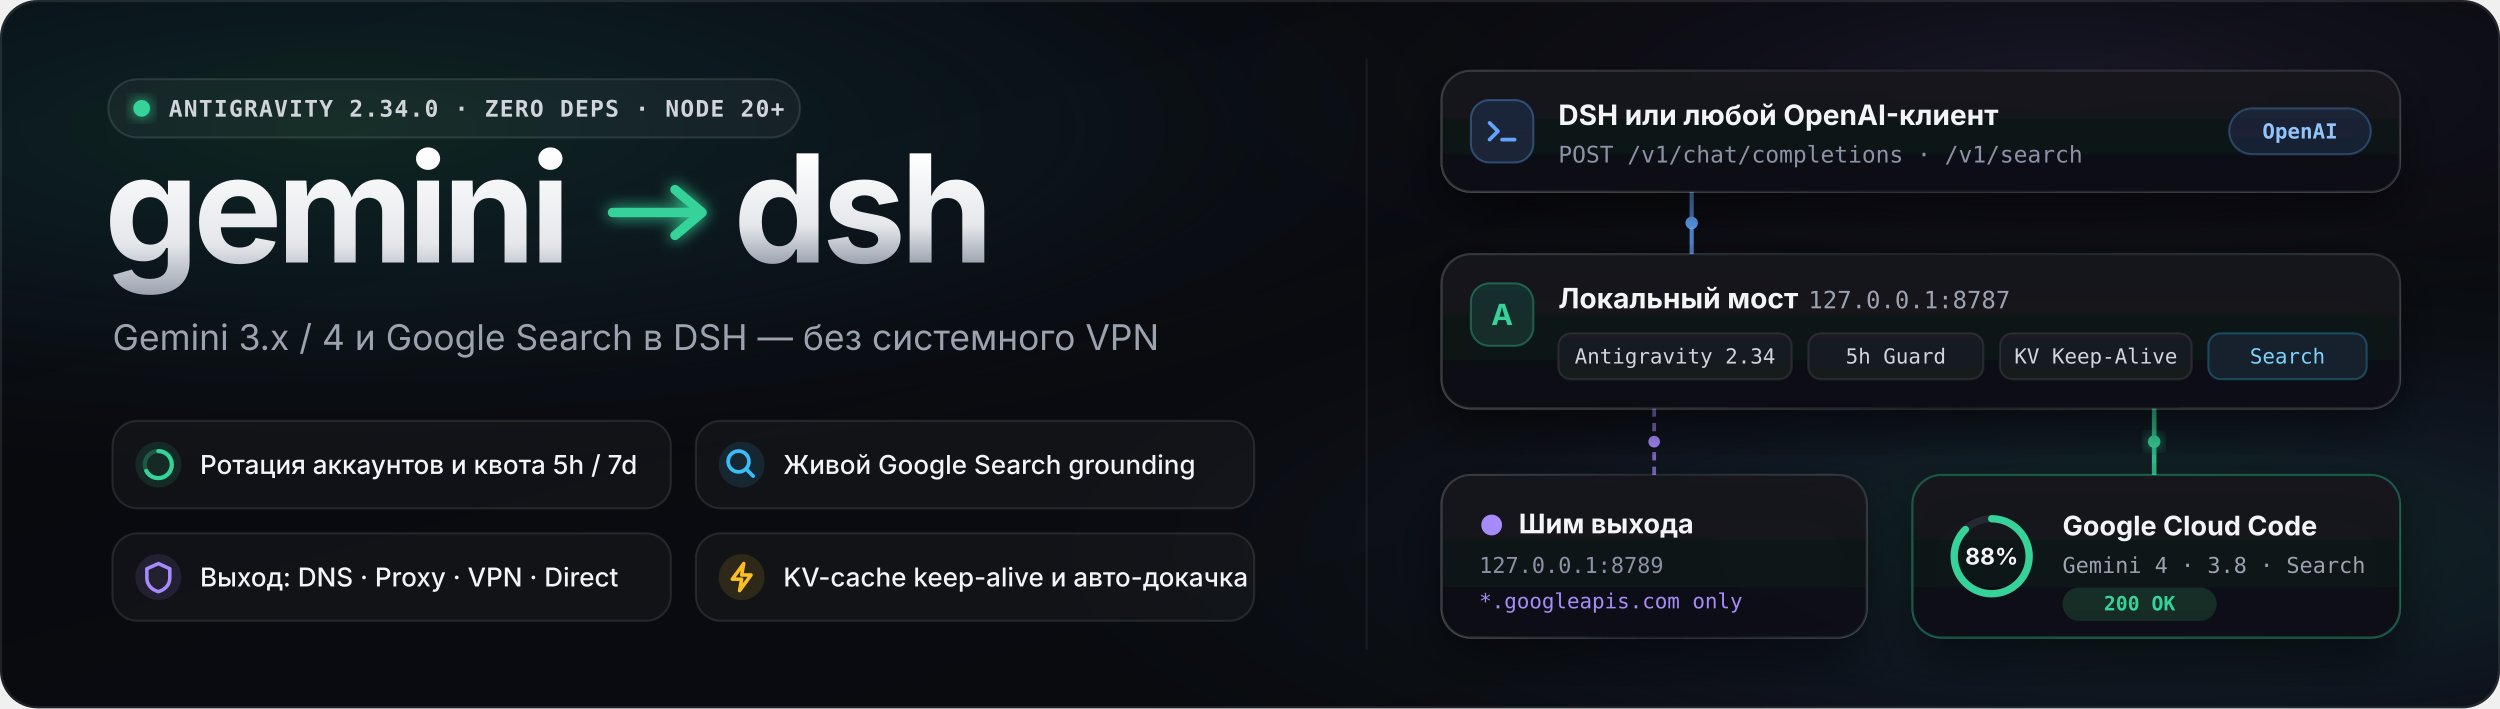
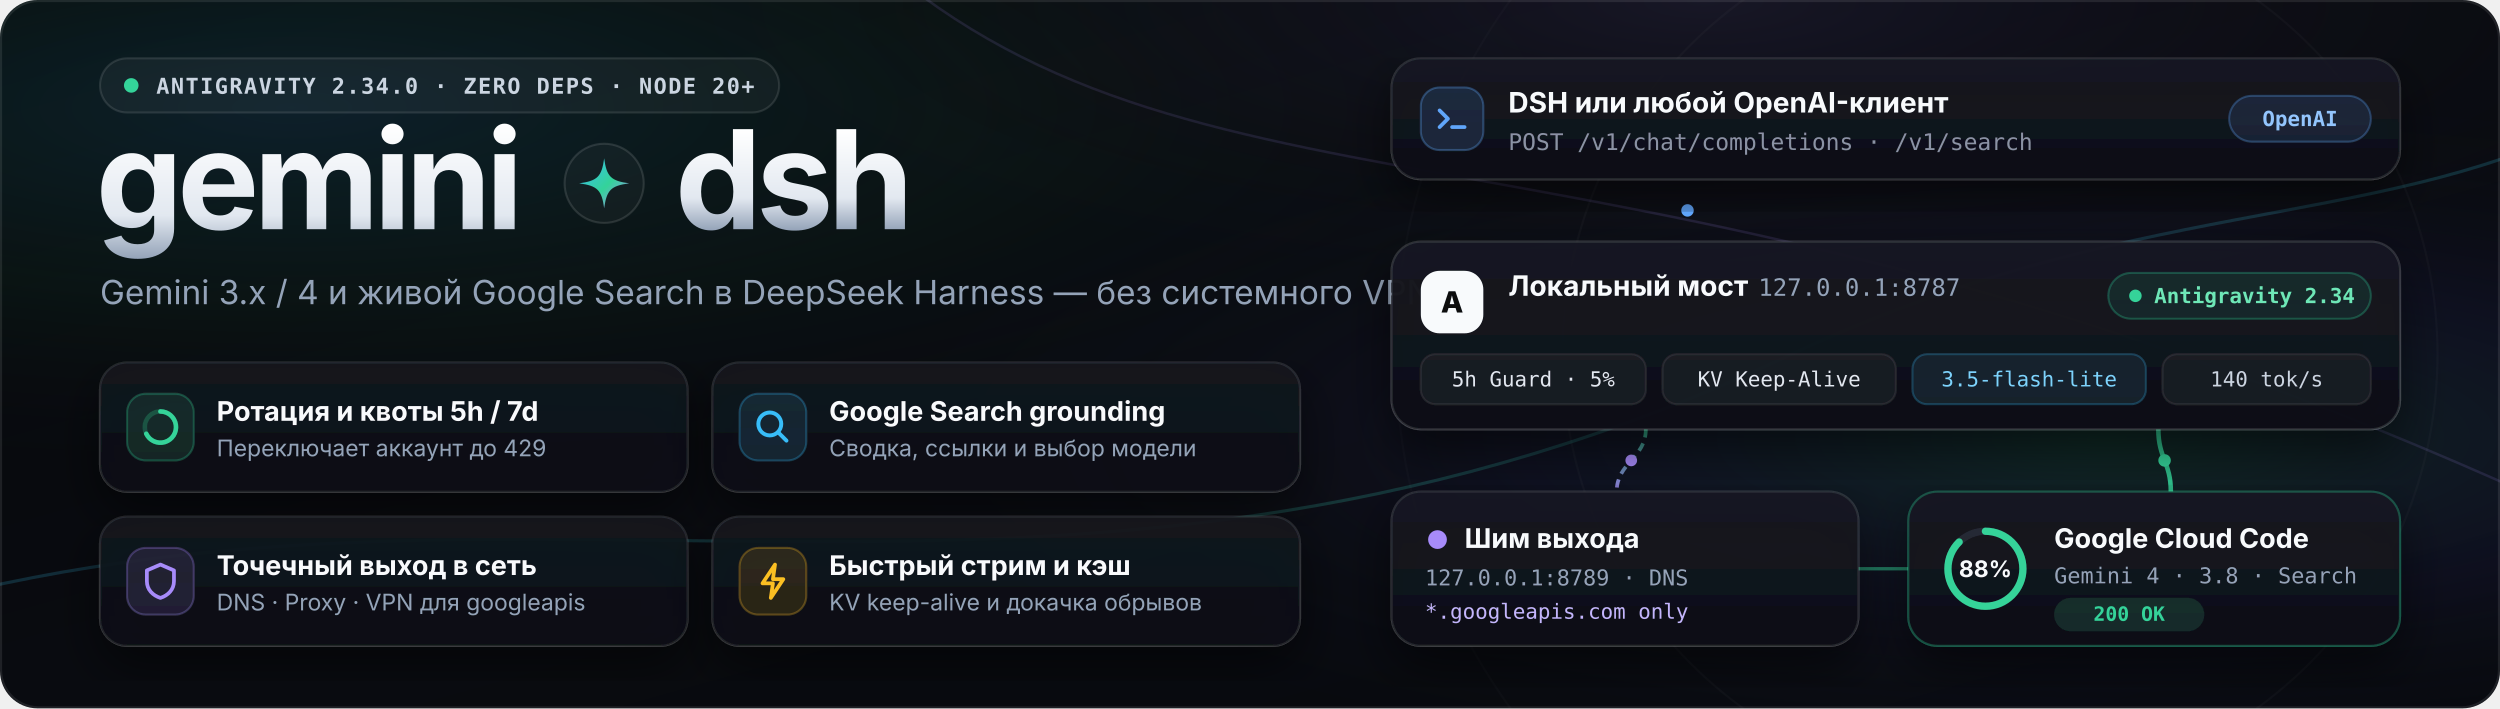
<svg xmlns="http://www.w3.org/2000/svg" width="1200" height="340" viewBox="0 0 1200 340" role="img" aria-label="gemini-to-dsh — Gemini и Google Search в DeepSeek Harness">
  <defs>
    <linearGradient id="bg" x1="0" y1="0" x2="1" y2="1">
-       <stop offset="0" stop-color="#07080b" />
-       <stop offset="0.55" stop-color="#0a0b10" />
-       <stop offset="1" stop-color="#080a0e" />
+       <stop offset="0" stop-color="#06070a" />
+       <stop offset="0.5" stop-color="#090b10" />
+       <stop offset="1" stop-color="#07090d" />
    </linearGradient>
-     <radialGradient id="glowLeft" cx="0.14" cy="0.18" r="0.52">
-       <stop offset="0" stop-color="#34d399" stop-opacity="0.14" />
-       <stop offset="0.55" stop-color="#38bdf8" stop-opacity="0.05" />
-       <stop offset="1" stop-color="#07080b" stop-opacity="0" />
+     <radialGradient id="ambLeft" cx="0.12" cy="0.15" r="0.55">
+       <stop offset="0" stop-color="#38bdf8" stop-opacity="0.13" />
+       <stop offset="0.5" stop-color="#34d399" stop-opacity="0.05" />
+       <stop offset="1" stop-color="#06070a" stop-opacity="0" />
    </radialGradient>
-     <radialGradient id="glowRight" cx="0.86" cy="0.78" r="0.48">
-       <stop offset="0" stop-color="#34d399" stop-opacity="0.16" />
-       <stop offset="0.5" stop-color="#60a5fa" stop-opacity="0.06" />
-       <stop offset="1" stop-color="#07080b" stop-opacity="0" />
+     <radialGradient id="ambRight" cx="0.84" cy="0.62" r="0.52">
+       <stop offset="0" stop-color="#34d399" stop-opacity="0.15" />
+       <stop offset="0.45" stop-color="#6366f1" stop-opacity="0.07" />
+       <stop offset="1" stop-color="#06070a" stop-opacity="0" />
    </radialGradient>
-     <radialGradient id="glowTopRight" cx="0.82" cy="0.12" r="0.38">
+     <radialGradient id="ambTop" cx="0.68" cy="0.0" r="0.45">
      <stop offset="0" stop-color="#a78bfa" stop-opacity="0.10" />
-       <stop offset="1" stop-color="#07080b" stop-opacity="0" />
+       <stop offset="1" stop-color="#06070a" stop-opacity="0" />
    </radialGradient>
+     <linearGradient id="arcGrad1" x1="0" y1="0" x2="1" y2="1">
+       <stop offset="0" stop-color="#38bdf8" stop-opacity="0" />
+       <stop offset="0.45" stop-color="#38bdf8" stop-opacity="0.18" />
+       <stop offset="0.75" stop-color="#34d399" stop-opacity="0.22" />
+       <stop offset="1" stop-color="#34d399" stop-opacity="0" />
+     </linearGradient>
+     <linearGradient id="arcGrad2" x1="0" y1="1" x2="1" y2="0">
+       <stop offset="0" stop-color="#a78bfa" stop-opacity="0" />
+       <stop offset="0.5" stop-color="#a78bfa" stop-opacity="0.14" />
+       <stop offset="1" stop-color="#38bdf8" stop-opacity="0" />
+     </linearGradient>
    <linearGradient id="wordmark" x1="0" y1="0" x2="0" y2="1">
      <stop offset="0" stop-color="#ffffff" />
-       <stop offset="0.65" stop-color="#e5e7eb" />
-       <stop offset="1" stop-color="#9ca3af" />
+       <stop offset="0.68" stop-color="#e2e8f0" />
+       <stop offset="1" stop-color="#94a3b8" />
    </linearGradient>
-     <linearGradient id="cardFill" x1="0" y1="0" x2="0" y2="1">
-       <stop offset="0" stop-color="#14161d" stop-opacity="0.96" />
-       <stop offset="1" stop-color="#0d0f14" stop-opacity="0.96" />
+     <linearGradient id="starGrad" x1="0" y1="0" x2="1" y2="1">
+       <stop offset="0" stop-color="#38bdf8" />
+       <stop offset="0.55" stop-color="#34d399" />
+       <stop offset="1" stop-color="#a78bfa" />
    </linearGradient>
-     <linearGradient id="cardHighlight" x1="0" y1="0" x2="1" y2="0">
-       <stop offset="0" stop-color="#ffffff" stop-opacity="0.16" />
-       <stop offset="0.5" stop-color="#ffffff" stop-opacity="0.06" />
-       <stop offset="1" stop-color="#ffffff" stop-opacity="0.12" />
+     <linearGradient id="bentoFill" x1="0" y1="0" x2="0" y2="1">
+       <stop offset="0" stop-color="#13161f" stop-opacity="0.92" />
+       <stop offset="1" stop-color="#0c0e14" stop-opacity="0.95" />
    </linearGradient>
-     <linearGradient id="wireSub" x1="0" y1="0" x2="1" y2="0">
-       <stop offset="0" stop-color="#a78bfa" />
-       <stop offset="1" stop-color="#34d399" />
+     <linearGradient id="panelFill" x1="0" y1="0" x2="0" y2="1">
+       <stop offset="0" stop-color="#151822" stop-opacity="0.96" />
+       <stop offset="1" stop-color="#0d0f16" stop-opacity="0.98" />
    </linearGradient>
-     <filter id="cardShadow" x="-15%" y="-20%" width="130%" height="150%">
+     <linearGradient id="topRim" x1="0" y1="0" x2="1" y2="0">
+       <stop offset="0" stop-color="#ffffff" stop-opacity="0.04" />
+       <stop offset="0.5" stop-color="#ffffff" stop-opacity="0.20" />
+       <stop offset="1" stop-color="#ffffff" stop-opacity="0.04" />
+     </linearGradient>
+     <linearGradient id="traceBlue" x1="0" y1="0" x2="0" y2="1">
+       <stop offset="0" stop-color="#60a5fa" stop-opacity="0.85" />
+       <stop offset="1" stop-color="#34d399" stop-opacity="0.85" />
+     </linearGradient>
+     <linearGradient id="traceViolet" x1="0" y1="0" x2="0" y2="1">
+       <stop offset="0" stop-color="#34d399" stop-opacity="0.7" />
+       <stop offset="1" stop-color="#a78bfa" stop-opacity="0.85" />
+     </linearGradient>
+     <filter id="shadow" x="-12%" y="-18%" width="124%" height="145%">
      <feDropShadow dx="0" dy="10" stdDeviation="12" flood-color="#000000" flood-opacity="0.55" />
-     </filter>
-     <filter id="emeraldGlow" x="-40%" y="-40%" width="180%" height="180%">
-       <feGaussianBlur stdDeviation="3.5" result="blur" />
-       <feMerge>
-         <feMergeNode in="blur" />
-         <feMergeNode in="SourceGraphic" />
-       </feMerge>
    </filter>
    <clipPath id="frameClip">
      <rect x="0" y="0" width="1200" height="340" rx="18" />
    </clipPath>
  </defs>
  <g clip-path="url(#frameClip)">
    <rect width="1200" height="340" fill="url(#bg)" />
-     <rect width="1200" height="340" fill="url(#glowLeft)" />
-     <rect width="1200" height="340" fill="url(#glowRight)" />
-     <rect width="1200" height="340" fill="url(#glowTopRight)" />
-     <line x1="656" y1="28" x2="656" y2="312" stroke="#ffffff" stroke-opacity="0.06" stroke-width="1" />
-     <g transform="translate(52 38)">
-       <rect width="332" height="28" rx="14" fill="#ffffff" fill-opacity="0.04" stroke="#ffffff" stroke-opacity="0.11" />
-       <circle cx="16" cy="14" r="4" fill="#34d399" filter="url(#emeraldGlow)" />
-       <text x="29" y="18" font-family="Consolas,'Cascadia Mono',SFMono-Regular,Menlo,monospace" font-size="11" font-weight="600" letter-spacing="0.6" fill="#d1d5db">ANTIGRAVITY 2.34.0 · ZERO DEPS · NODE 20+</text>
+     <rect width="1200" height="340" fill="url(#ambLeft)" />
+     <rect width="1200" height="340" fill="url(#ambRight)" />
+     <rect width="1200" height="340" fill="url(#ambTop)" />
+     <path d="M -40 290 C 260 210, 520 330, 860 170 C 1020 95, 1140 110, 1240 60" fill="none" stroke="url(#arcGrad1)" stroke-width="1.5" />
+     <path d="M 420 -20 C 580 120, 780 40, 1220 240" fill="none" stroke="url(#arcGrad2)" stroke-width="1.2" />
+     <circle cx="960" cy="170" r="210" fill="none" stroke="#ffffff" stroke-opacity="0.025" stroke-width="1" />
+     <circle cx="960" cy="170" r="290" fill="none" stroke="#ffffff" stroke-opacity="0.018" stroke-width="1" />
+     <g transform="translate(48 28)">
+       <rect width="326" height="26" rx="13" fill="#ffffff" fill-opacity="0.04" stroke="#ffffff" stroke-opacity="0.11" />
+       <circle cx="15" cy="13" r="3.5" fill="#34d399" />
+       <text x="27" y="17" font-family="Consolas,'Cascadia Mono',SFMono-Regular,Menlo,monospace" font-size="10.5" font-weight="600" letter-spacing="0.7" fill="#cbd5e1">ANTIGRAVITY 2.34.0 · ZERO DEPS · NODE 20+</text>
    </g>
-     <g transform="translate(50 126)">
-       <text x="0" y="0" font-family="'Segoe UI Variable Display','Segoe UI',Inter,system-ui,sans-serif" font-size="72" font-weight="750" letter-spacing="-2.8" fill="url(#wordmark)">gemini</text>
-       <g transform="translate(244 -24)" filter="url(#emeraldGlow)">
-         <line x1="0" y1="0" x2="42" y2="0" stroke="#34d399" stroke-width="4.5" stroke-linecap="round" />
-         <path d="M 30 -11 L 43 0 L 30 11" fill="none" stroke="#34d399" stroke-width="4.5" stroke-linecap="round" stroke-linejoin="round" />
+     <g transform="translate(46 110)">
+       <text x="0" y="0" font-family="'Segoe UI Variable Display','Segoe UI',Inter,system-ui,sans-serif" font-size="66" font-weight="750" letter-spacing="-2.6" fill="url(#wordmark)">gemini</text>
+       <g transform="translate(244 -22)">
+         <circle cx="0" cy="0" r="19" fill="#ffffff" fill-opacity="0.035" stroke="#ffffff" stroke-opacity="0.12" />
+         <path d="M 0 -12 C 1.2 -3.2 3.2 -1.2 12 0 C 3.2 1.2 1.2 3.2 0 12 C -1.2 3.2 -3.2 1.2 -12 0 C -3.2 -1.2 -1.2 -3.2 0 -12 Z" fill="url(#starGrad)" />
      </g>
-       <text x="302" y="0" font-family="'Segoe UI Variable Display','Segoe UI',Inter,system-ui,sans-serif" font-size="72" font-weight="750" letter-spacing="-2.8" fill="url(#wordmark)">dsh</text>
+       <text x="278" y="0" font-family="'Segoe UI Variable Display','Segoe UI',Inter,system-ui,sans-serif" font-size="66" font-weight="750" letter-spacing="-2.6" fill="url(#wordmark)">dsh</text>
    </g>
-     <text x="54" y="168" font-family="'Segoe UI',Inter,system-ui,sans-serif" font-size="17" font-weight="400" fill="#9ca3af">
-       Gemini 3.x / 4 и Google Search в DSH — без системного VPN
+     <text x="48" y="146" font-family="'Segoe UI',Inter,system-ui,sans-serif" font-size="16" font-weight="400" fill="#94a3b8">
+       Gemini 3.x / 4 и живой Google Search в DeepSeek Harness — без системного VPN
    </text>
-     <g font-family="'Segoe UI',Inter,system-ui,sans-serif" font-size="12.5" font-weight="500">
-       <g transform="translate(54 202)">
-         <rect width="268" height="42" rx="12" fill="#ffffff" fill-opacity="0.035" stroke="#ffffff" stroke-opacity="0.10" />
-         <circle cx="22" cy="21" r="11" fill="#34d399" fill-opacity="0.12" />
-         <circle cx="22" cy="21" r="6.5" fill="none" stroke="#34d399" stroke-opacity="0.28" stroke-width="2" />
-         <path d="M 22 14.5 A 6.5 6.5 0 1 1 16.2 24" fill="none" stroke="#34d399" stroke-width="2" stroke-linecap="round" />
-         <text x="42" y="25.5" fill="#f3f4f6">Ротация аккаунтов и квота 5h / 7d</text>
+     <g font-family="'Segoe UI',Inter,system-ui,sans-serif">
+       <g transform="translate(48 174)" filter="url(#shadow)">
+         <rect width="282" height="62" rx="13" fill="url(#bentoFill)" stroke="#ffffff" stroke-opacity="0.09" />
+         <line x1="16" y1="0.5" x2="266" y2="0.5" stroke="url(#topRim)" />
+         <rect x="13" y="15" width="32" height="32" rx="9" fill="#34d399" fill-opacity="0.12" stroke="#34d399" stroke-opacity="0.28" />
+         <circle cx="29" cy="31" r="7.5" fill="none" stroke="#34d399" stroke-opacity="0.25" stroke-width="2.2" />
+         <path d="M 29 23.5 A 7.5 7.5 0 1 1 22.2 34.2" fill="none" stroke="#34d399" stroke-width="2.2" stroke-linecap="round" />
+         <text x="56" y="28" font-size="13" font-weight="650" fill="#f8fafc">Ротация и квоты 5h / 7d</text>
+         <text x="56" y="45" font-size="11" fill="#94a3b8">Переключает аккаунт до 429</text>
      </g>
-       <g transform="translate(334 202)">
-         <rect width="268" height="42" rx="12" fill="#ffffff" fill-opacity="0.035" stroke="#ffffff" stroke-opacity="0.10" />
-         <circle cx="22" cy="21" r="11" fill="#38bdf8" fill-opacity="0.12" />
-         <circle cx="20.5" cy="19.5" r="5" fill="none" stroke="#38bdf8" stroke-width="1.8" />
-         <line x1="24.2" y1="23.2" x2="27.5" y2="26.5" stroke="#38bdf8" stroke-width="1.8" stroke-linecap="round" />
-         <text x="42" y="25.5" fill="#f3f4f6">Живой Google Search grounding</text>
+       <g transform="translate(342 174)" filter="url(#shadow)">
+         <rect width="282" height="62" rx="13" fill="url(#bentoFill)" stroke="#ffffff" stroke-opacity="0.09" />
+         <line x1="16" y1="0.5" x2="266" y2="0.5" stroke="url(#topRim)" />
+         <rect x="13" y="15" width="32" height="32" rx="9" fill="#38bdf8" fill-opacity="0.12" stroke="#38bdf8" stroke-opacity="0.28" />
+         <circle cx="27.5" cy="29.5" r="5.5" fill="none" stroke="#38bdf8" stroke-width="1.9" />
+         <line x1="31.5" y1="33.5" x2="35.5" y2="37.5" stroke="#38bdf8" stroke-width="1.9" stroke-linecap="round" />
+         <text x="56" y="28" font-size="13" font-weight="650" fill="#f8fafc">Google Search grounding</text>
+         <text x="56" y="45" font-size="11" fill="#94a3b8">Сводка, ссылки и выбор модели</text>
      </g>
-       <g transform="translate(54 256)">
-         <rect width="268" height="42" rx="12" fill="#ffffff" fill-opacity="0.035" stroke="#ffffff" stroke-opacity="0.10" />
-         <circle cx="22" cy="21" r="11" fill="#a78bfa" fill-opacity="0.12" />
-         <path d="M 22 14.5 L 27.5 17 V 21.5 C 27.5 24.8 25.1 27.1 22 28 C 18.9 27.1 16.5 24.8 16.5 21.5 V 17 Z" fill="none" stroke="#a78bfa" stroke-width="1.7" stroke-linejoin="round" />
-         <text x="42" y="25.5" fill="#f3f4f6">Выход: DNS · Proxy · VPN · Direct</text>
+       <g transform="translate(48 248)" filter="url(#shadow)">
+         <rect width="282" height="62" rx="13" fill="url(#bentoFill)" stroke="#ffffff" stroke-opacity="0.09" />
+         <line x1="16" y1="0.5" x2="266" y2="0.5" stroke="url(#topRim)" />
+         <rect x="13" y="15" width="32" height="32" rx="9" fill="#a78bfa" fill-opacity="0.12" stroke="#a78bfa" stroke-opacity="0.28" />
+         <path d="M 29 23 L 35.5 25.8 V 31 C 35.5 35 32.7 37.8 29 39 C 25.3 37.8 22.5 35 22.5 31 V 25.8 Z" fill="none" stroke="#a78bfa" stroke-width="1.8" stroke-linejoin="round" />
+         <text x="56" y="28" font-size="13" font-weight="650" fill="#f8fafc">Точечный выход в сеть</text>
+         <text x="56" y="45" font-size="11" fill="#94a3b8">DNS · Proxy · VPN для googleapis</text>
      </g>
-       <g transform="translate(334 256)">
-         <rect width="268" height="42" rx="12" fill="#ffffff" fill-opacity="0.035" stroke="#ffffff" stroke-opacity="0.10" />
-         <circle cx="22" cy="21" r="11" fill="#fbbf24" fill-opacity="0.12" />
-         <path d="M 23 14.5 L 17.5 22 H 22 L 21 27.5 L 26.5 20 H 22 Z" fill="none" stroke="#fbbf24" stroke-width="1.7" stroke-linejoin="round" />
-         <text x="42" y="25.5" fill="#f3f4f6">KV-cache keep-alive и авто-докачка</text>
+       <g transform="translate(342 248)" filter="url(#shadow)">
+         <rect width="282" height="62" rx="13" fill="url(#bentoFill)" stroke="#ffffff" stroke-opacity="0.09" />
+         <line x1="16" y1="0.5" x2="266" y2="0.5" stroke="url(#topRim)" />
+         <rect x="13" y="15" width="32" height="32" rx="9" fill="#fbbf24" fill-opacity="0.12" stroke="#fbbf24" stroke-opacity="0.28" />
+         <path d="M 30 23 L 24 32 H 29 L 28 39 L 34 30 H 29 Z" fill="none" stroke="#fbbf24" stroke-width="1.8" stroke-linejoin="round" />
+         <text x="56" y="28" font-size="13" font-weight="650" fill="#f8fafc">Быстрый стрим и кэш</text>
+         <text x="56" y="45" font-size="11" fill="#94a3b8">KV keep-alive и докачка обрывов</text>
      </g>
    </g>
    <g fill="none">
-       <path d="M 812 92 V 122" stroke="#60a5fa" stroke-width="2" stroke-opacity="0.75" />
-       <circle cx="812" cy="107" r="3" fill="#60a5fa" />
-       <path d="M 794 196 V 228" stroke="#a78bfa" stroke-width="1.8" stroke-opacity="0.7" stroke-dasharray="4 3" />
-       <circle cx="794" cy="212" r="2.8" fill="#a78bfa" />
-       <path d="M 1034 196 V 228" stroke="#34d399" stroke-width="2.2" stroke-opacity="0.85" />
-       <circle cx="1034" cy="212" r="3" fill="#34d399" filter="url(#emeraldGlow)" />
-       <path d="M 896 267 H 918" stroke="url(#wireSub)" stroke-width="1.8" stroke-opacity="0.75" />
+       <path d="M 810 86 C 810 102, 810 104, 810 116" stroke="url(#traceBlue)" stroke-width="2" />
+       <circle cx="810" cy="101" r="3" fill="#60a5fa" />
+       <path d="M 790 206 C 790 220, 776 222, 776 236" stroke="url(#traceViolet)" stroke-width="1.8" stroke-dasharray="4 3" />
+       <circle cx="783" cy="221" r="2.8" fill="#a78bfa" />
+       <path d="M 1036 206 C 1036 220, 1042 222, 1042 236" stroke="#34d399" stroke-width="2.2" stroke-opacity="0.85" />
+       <circle cx="1039" cy="221" r="3" fill="#34d399" />
+       <path d="M 892 273 H 916" stroke="#34d399" stroke-width="1.6" stroke-opacity="0.55" />
    </g>
-     <g transform="translate(692 34)" filter="url(#cardShadow)">
-       <rect width="460" height="58" rx="14" fill="url(#cardFill)" stroke="url(#cardHighlight)" />
-       <rect x="14" y="14" width="30" height="30" rx="9" fill="#60a5fa" fill-opacity="0.14" stroke="#60a5fa" stroke-opacity="0.35" />
+     <g transform="translate(668 28)" filter="url(#shadow)">
+       <rect width="484" height="58" rx="14" fill="url(#panelFill)" stroke="#ffffff" stroke-opacity="0.10" />
+       <line x1="18" y1="0.5" x2="466" y2="0.5" stroke="url(#topRim)" />
+       <rect x="14" y="14" width="30" height="30" rx="9" fill="#60a5fa" fill-opacity="0.14" stroke="#60a5fa" stroke-opacity="0.32" />
      <path d="M 23 25 L 27 29 L 23 33 M 29 33 H 35" fill="none" stroke="#60a5fa" stroke-width="1.8" stroke-linecap="round" stroke-linejoin="round" />
-       <text x="56" y="26" font-family="'Segoe UI',Inter,system-ui,sans-serif" font-size="13.5" font-weight="650" fill="#f3f4f6">DSH или любой OpenAI-клиент</text>
+       <text x="56" y="26" font-family="'Segoe UI',Inter,system-ui,sans-serif" font-size="13.5" font-weight="650" fill="#f8fafc">DSH или любой OpenAI-клиент</text>
      <text x="56" y="44" font-family="Consolas,'Cascadia Mono',monospace" font-size="11" fill="#8b92a5">POST /v1/chat/completions · /v1/search</text>
-       <rect x="378" y="18" width="68" height="22" rx="11" fill="#60a5fa" fill-opacity="0.12" stroke="#60a5fa" stroke-opacity="0.3" />
-       <text x="412" y="32.5" text-anchor="middle" font-family="Consolas,'Cascadia Mono',monospace" font-size="10" font-weight="600" fill="#93c5fd">OpenAI</text>
+       <rect x="402" y="18" width="68" height="22" rx="11" fill="#60a5fa" fill-opacity="0.12" stroke="#60a5fa" stroke-opacity="0.3" />
+       <text x="436" y="32.5" text-anchor="middle" font-family="Consolas,'Cascadia Mono',monospace" font-size="10" font-weight="600" fill="#93c5fd">OpenAI</text>
    </g>
-     <g transform="translate(692 122)" filter="url(#cardShadow)">
-       <rect width="460" height="74" rx="14" fill="url(#cardFill)" stroke="url(#cardHighlight)" />
-       <rect x="14" y="14" width="30" height="30" rx="9" fill="#34d399" fill-opacity="0.14" stroke="#34d399" stroke-opacity="0.35" />
-       <text x="29" y="34" text-anchor="middle" font-family="'Segoe UI',Inter,sans-serif" font-size="14" font-weight="750" fill="#34d399">A</text>
-       <text x="56" y="26" font-family="'Segoe UI',Inter,system-ui,sans-serif" font-size="13.5" font-weight="650" fill="#f3f4f6">Локальный мост</text>
-       <text x="176" y="26" font-family="Consolas,'Cascadia Mono',monospace" font-size="11.5" fill="#9ca3af">127.0.0.1:8787</text>
-       <g transform="translate(56 38)" font-family="Consolas,'Cascadia Mono',monospace" font-size="10">
-         <rect width="112" height="22" rx="6" fill="#ffffff" fill-opacity="0.04" stroke="#ffffff" stroke-opacity="0.09" />
-         <text x="56" y="14.5" text-anchor="middle" fill="#d1d5db">Antigravity 2.34</text>
-         <rect x="120" width="84" height="22" rx="6" fill="#ffffff" fill-opacity="0.04" stroke="#ffffff" stroke-opacity="0.09" />
-         <text x="162" y="14.5" text-anchor="middle" fill="#d1d5db">5h Guard</text>
-         <rect x="212" width="92" height="22" rx="6" fill="#ffffff" fill-opacity="0.04" stroke="#ffffff" stroke-opacity="0.09" />
-         <text x="258" y="14.5" text-anchor="middle" fill="#d1d5db">KV Keep-Alive</text>
-         <rect x="312" width="76" height="22" rx="6" fill="#38bdf8" fill-opacity="0.10" stroke="#38bdf8" stroke-opacity="0.28" />
-         <text x="350" y="14.5" text-anchor="middle" fill="#7dd3fc">Search</text>
+     <g transform="translate(668 116)" filter="url(#shadow)">
+       <rect width="484" height="90" rx="14" fill="url(#panelFill)" stroke="#ffffff" stroke-opacity="0.12" />
+       <line x1="18" y1="0.5" x2="466" y2="0.5" stroke="url(#topRim)" />
+       <rect x="14" y="14" width="30" height="30" rx="9" fill="#f8fafc" />
+       <text x="29" y="34" text-anchor="middle" font-family="'Segoe UI',Inter,sans-serif" font-size="14" font-weight="800" fill="#090b10">A</text>
+       <text x="56" y="26" font-family="'Segoe UI',Inter,system-ui,sans-serif" font-size="13.5" font-weight="650" fill="#f8fafc">Локальный мост</text>
+       <text x="176" y="26" font-family="Consolas,'Cascadia Mono',monospace" font-size="11.5" fill="#94a3b8">127.0.0.1:8787</text>
+       <rect x="344" y="15" width="126" height="22" rx="11" fill="#34d399" fill-opacity="0.10" stroke="#34d399" stroke-opacity="0.28" />
+       <circle cx="357" cy="26" r="3" fill="#34d399" />
+       <text x="366" y="29.5" font-family="Consolas,'Cascadia Mono',monospace" font-size="10" font-weight="600" fill="#6ee7b7">Antigravity 2.34</text>
+       <g transform="translate(14 54)" font-family="Consolas,'Cascadia Mono',monospace" font-size="10">
+         <rect width="108" height="24" rx="7" fill="#ffffff" fill-opacity="0.04" stroke="#ffffff" stroke-opacity="0.08" />
+         <text x="54" y="15.5" text-anchor="middle" fill="#e2e8f0">5h Guard · 5%</text>
+         <rect x="116" width="112" height="24" rx="7" fill="#ffffff" fill-opacity="0.04" stroke="#ffffff" stroke-opacity="0.08" />
+         <text x="172" y="15.5" text-anchor="middle" fill="#e2e8f0">KV Keep-Alive</text>
+         <rect x="236" width="112" height="24" rx="7" fill="#38bdf8" fill-opacity="0.09" stroke="#38bdf8" stroke-opacity="0.25" />
+         <text x="292" y="15.5" text-anchor="middle" fill="#7dd3fc">3.5-flash-lite</text>
+         <rect x="356" width="100" height="24" rx="7" fill="#ffffff" fill-opacity="0.04" stroke="#ffffff" stroke-opacity="0.08" />
+         <text x="406" y="15.5" text-anchor="middle" fill="#cbd5e1">140 tok/s</text>
      </g>
    </g>
-     <g transform="translate(692 228)" filter="url(#cardShadow)">
-       <rect width="204" height="78" rx="14" fill="url(#cardFill)" stroke="url(#cardHighlight)" />
-       <circle cx="24" cy="24" r="5" fill="#a78bfa" />
-       <text x="37" y="28" font-family="'Segoe UI',Inter,system-ui,sans-serif" font-size="13" font-weight="650" fill="#f3f4f6">Шим выхода</text>
-       <text x="18" y="47" font-family="Consolas,'Cascadia Mono',monospace" font-size="10.5" fill="#8b92a5">127.0.0.1:8789</text>
-       <text x="18" y="64" font-family="Consolas,'Cascadia Mono',monospace" font-size="10" fill="#a78bfa">*.googleapis.com only</text>
+     <g transform="translate(668 236)" filter="url(#shadow)">
+       <rect width="224" height="74" rx="14" fill="url(#panelFill)" stroke="#ffffff" stroke-opacity="0.10" />
+       <line x1="16" y1="0.5" x2="208" y2="0.5" stroke="url(#topRim)" />
+       <circle cx="22" cy="23" r="4.5" fill="#a78bfa" />
+       <text x="35" y="27" font-family="'Segoe UI',Inter,system-ui,sans-serif" font-size="13" font-weight="650" fill="#f8fafc">Шим выхода</text>
+       <text x="16" y="45" font-family="Consolas,'Cascadia Mono',monospace" font-size="10.5" fill="#94a3b8">127.0.0.1:8789 · DNS</text>
+       <text x="16" y="61" font-family="Consolas,'Cascadia Mono',monospace" font-size="10" fill="#c4b5fd">*.googleapis.com only</text>
    </g>
-     <g transform="translate(918 228)" filter="url(#cardShadow)">
-       <rect width="234" height="78" rx="14" fill="url(#cardFill)" stroke="#34d399" stroke-opacity="0.32" />
-       <g transform="translate(16 17)">
+     <g transform="translate(916 236)" filter="url(#shadow)">
+       <rect width="236" height="74" rx="14" fill="url(#panelFill)" stroke="#34d399" stroke-opacity="0.30" />
+       <line x1="16" y1="0.5" x2="220" y2="0.5" stroke="url(#topRim)" />
+       <g transform="translate(15 15)">
        <circle cx="22" cy="22" r="18" fill="none" stroke="#ffffff" stroke-opacity="0.09" stroke-width="3.5" />
        <circle cx="22" cy="22" r="18" fill="none" stroke="#34d399" stroke-width="3.5" stroke-linecap="round" stroke-dasharray="113.1" stroke-dashoffset="14" transform="rotate(-90 22 22)" />
-         <text x="22" y="26" text-anchor="middle" font-family="'Segoe UI',Inter,system-ui,sans-serif" font-size="11" font-weight="700" fill="#f3f4f6">88%</text>
+         <text x="22" y="26" text-anchor="middle" font-family="'Segoe UI',Inter,sans-serif" font-size="11" font-weight="700" fill="#f8fafc">88%</text>
      </g>
-       <text x="72" y="29" font-family="'Segoe UI',Inter,system-ui,sans-serif" font-size="13" font-weight="650" fill="#f3f4f6">Google Cloud Code</text>
-       <text x="72" y="47" font-family="Consolas,'Cascadia Mono',monospace" font-size="10.5" fill="#9ca3af">Gemini 4 · 3.8 · Search</text>
-       <rect x="72" y="54" width="74" height="16" rx="8" fill="#34d399" fill-opacity="0.14" />
-       <text x="109" y="65" text-anchor="middle" font-family="Consolas,'Cascadia Mono',monospace" font-size="9.5" font-weight="600" fill="#34d399">200 OK</text>
+       <text x="70" y="27" font-family="'Segoe UI',Inter,system-ui,sans-serif" font-size="13" font-weight="650" fill="#f8fafc">Google Cloud Code</text>
+       <text x="70" y="44" font-family="Consolas,'Cascadia Mono',monospace" font-size="10.5" fill="#94a3b8">Gemini 4 · 3.8 · Search</text>
+       <rect x="70" y="51" width="72" height="16" rx="8" fill="#34d399" fill-opacity="0.14" />
+       <text x="106" y="62" text-anchor="middle" font-family="Consolas,'Cascadia Mono',monospace" font-size="9.5" font-weight="600" fill="#34d399">200 OK</text>
    </g>
    <rect x="0.5" y="0.5" width="1199" height="339" rx="18" fill="none" stroke="#ffffff" stroke-opacity="0.09" />
  </g>
</svg>
